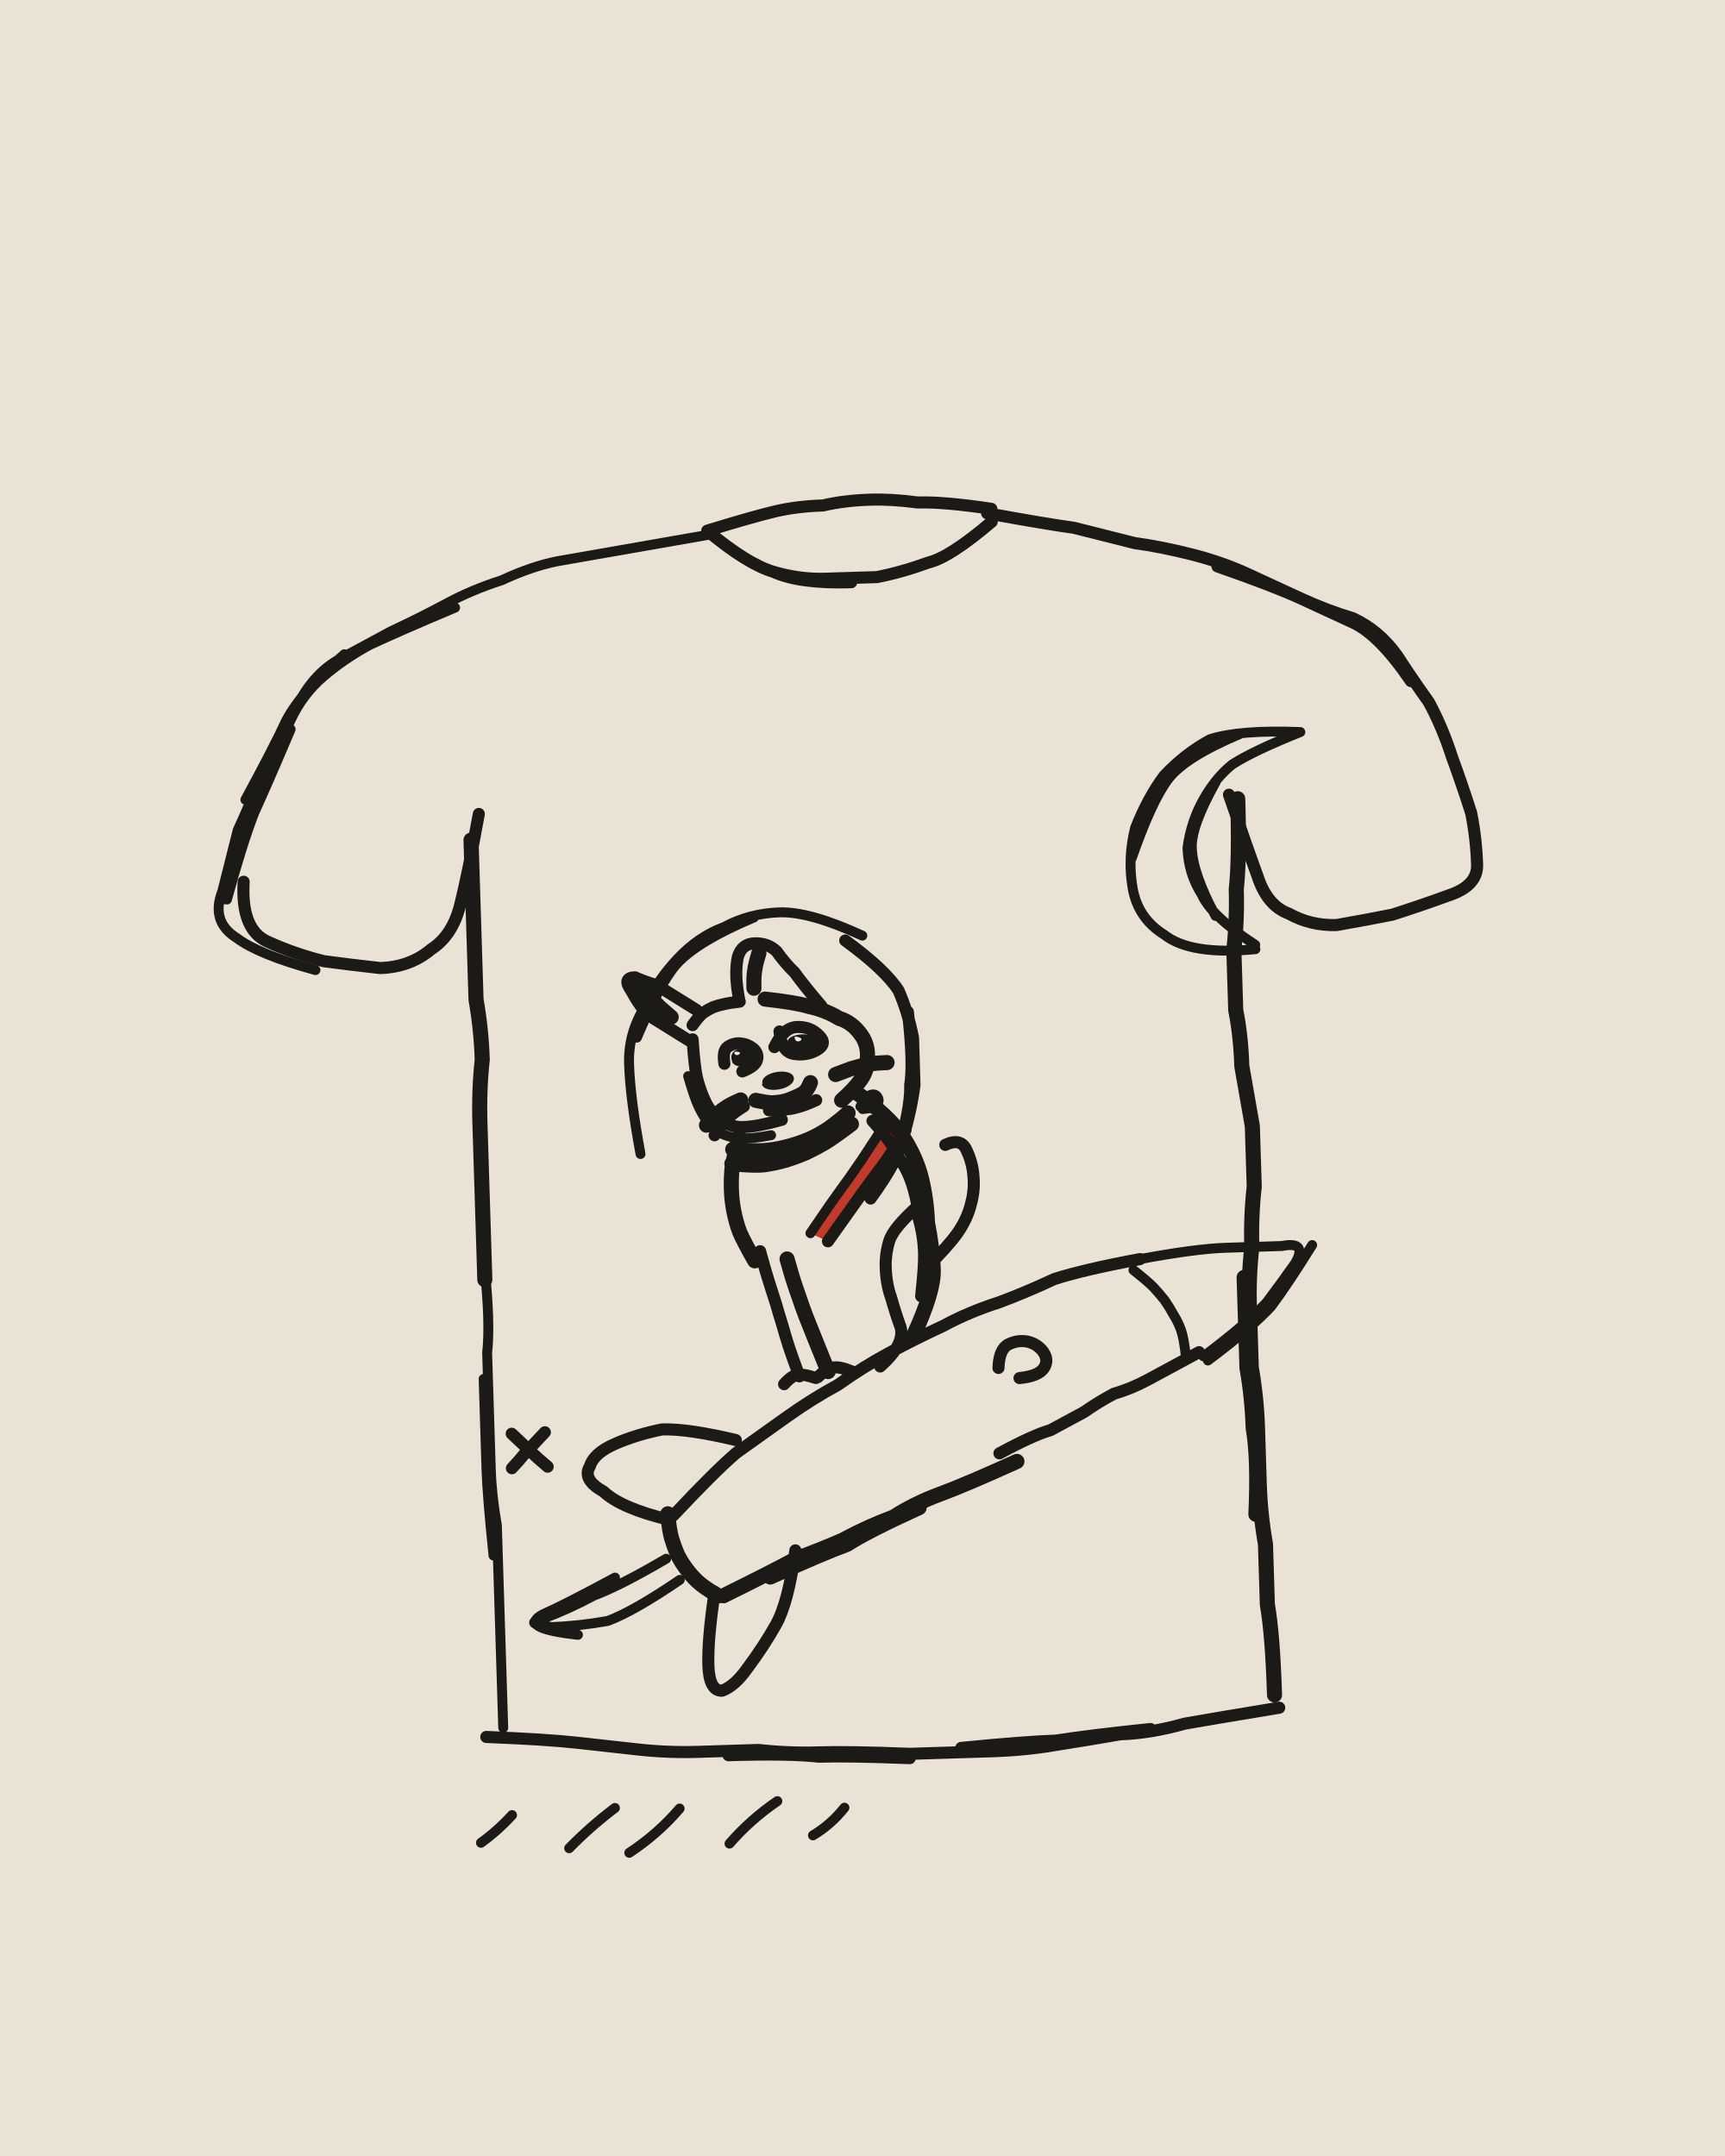
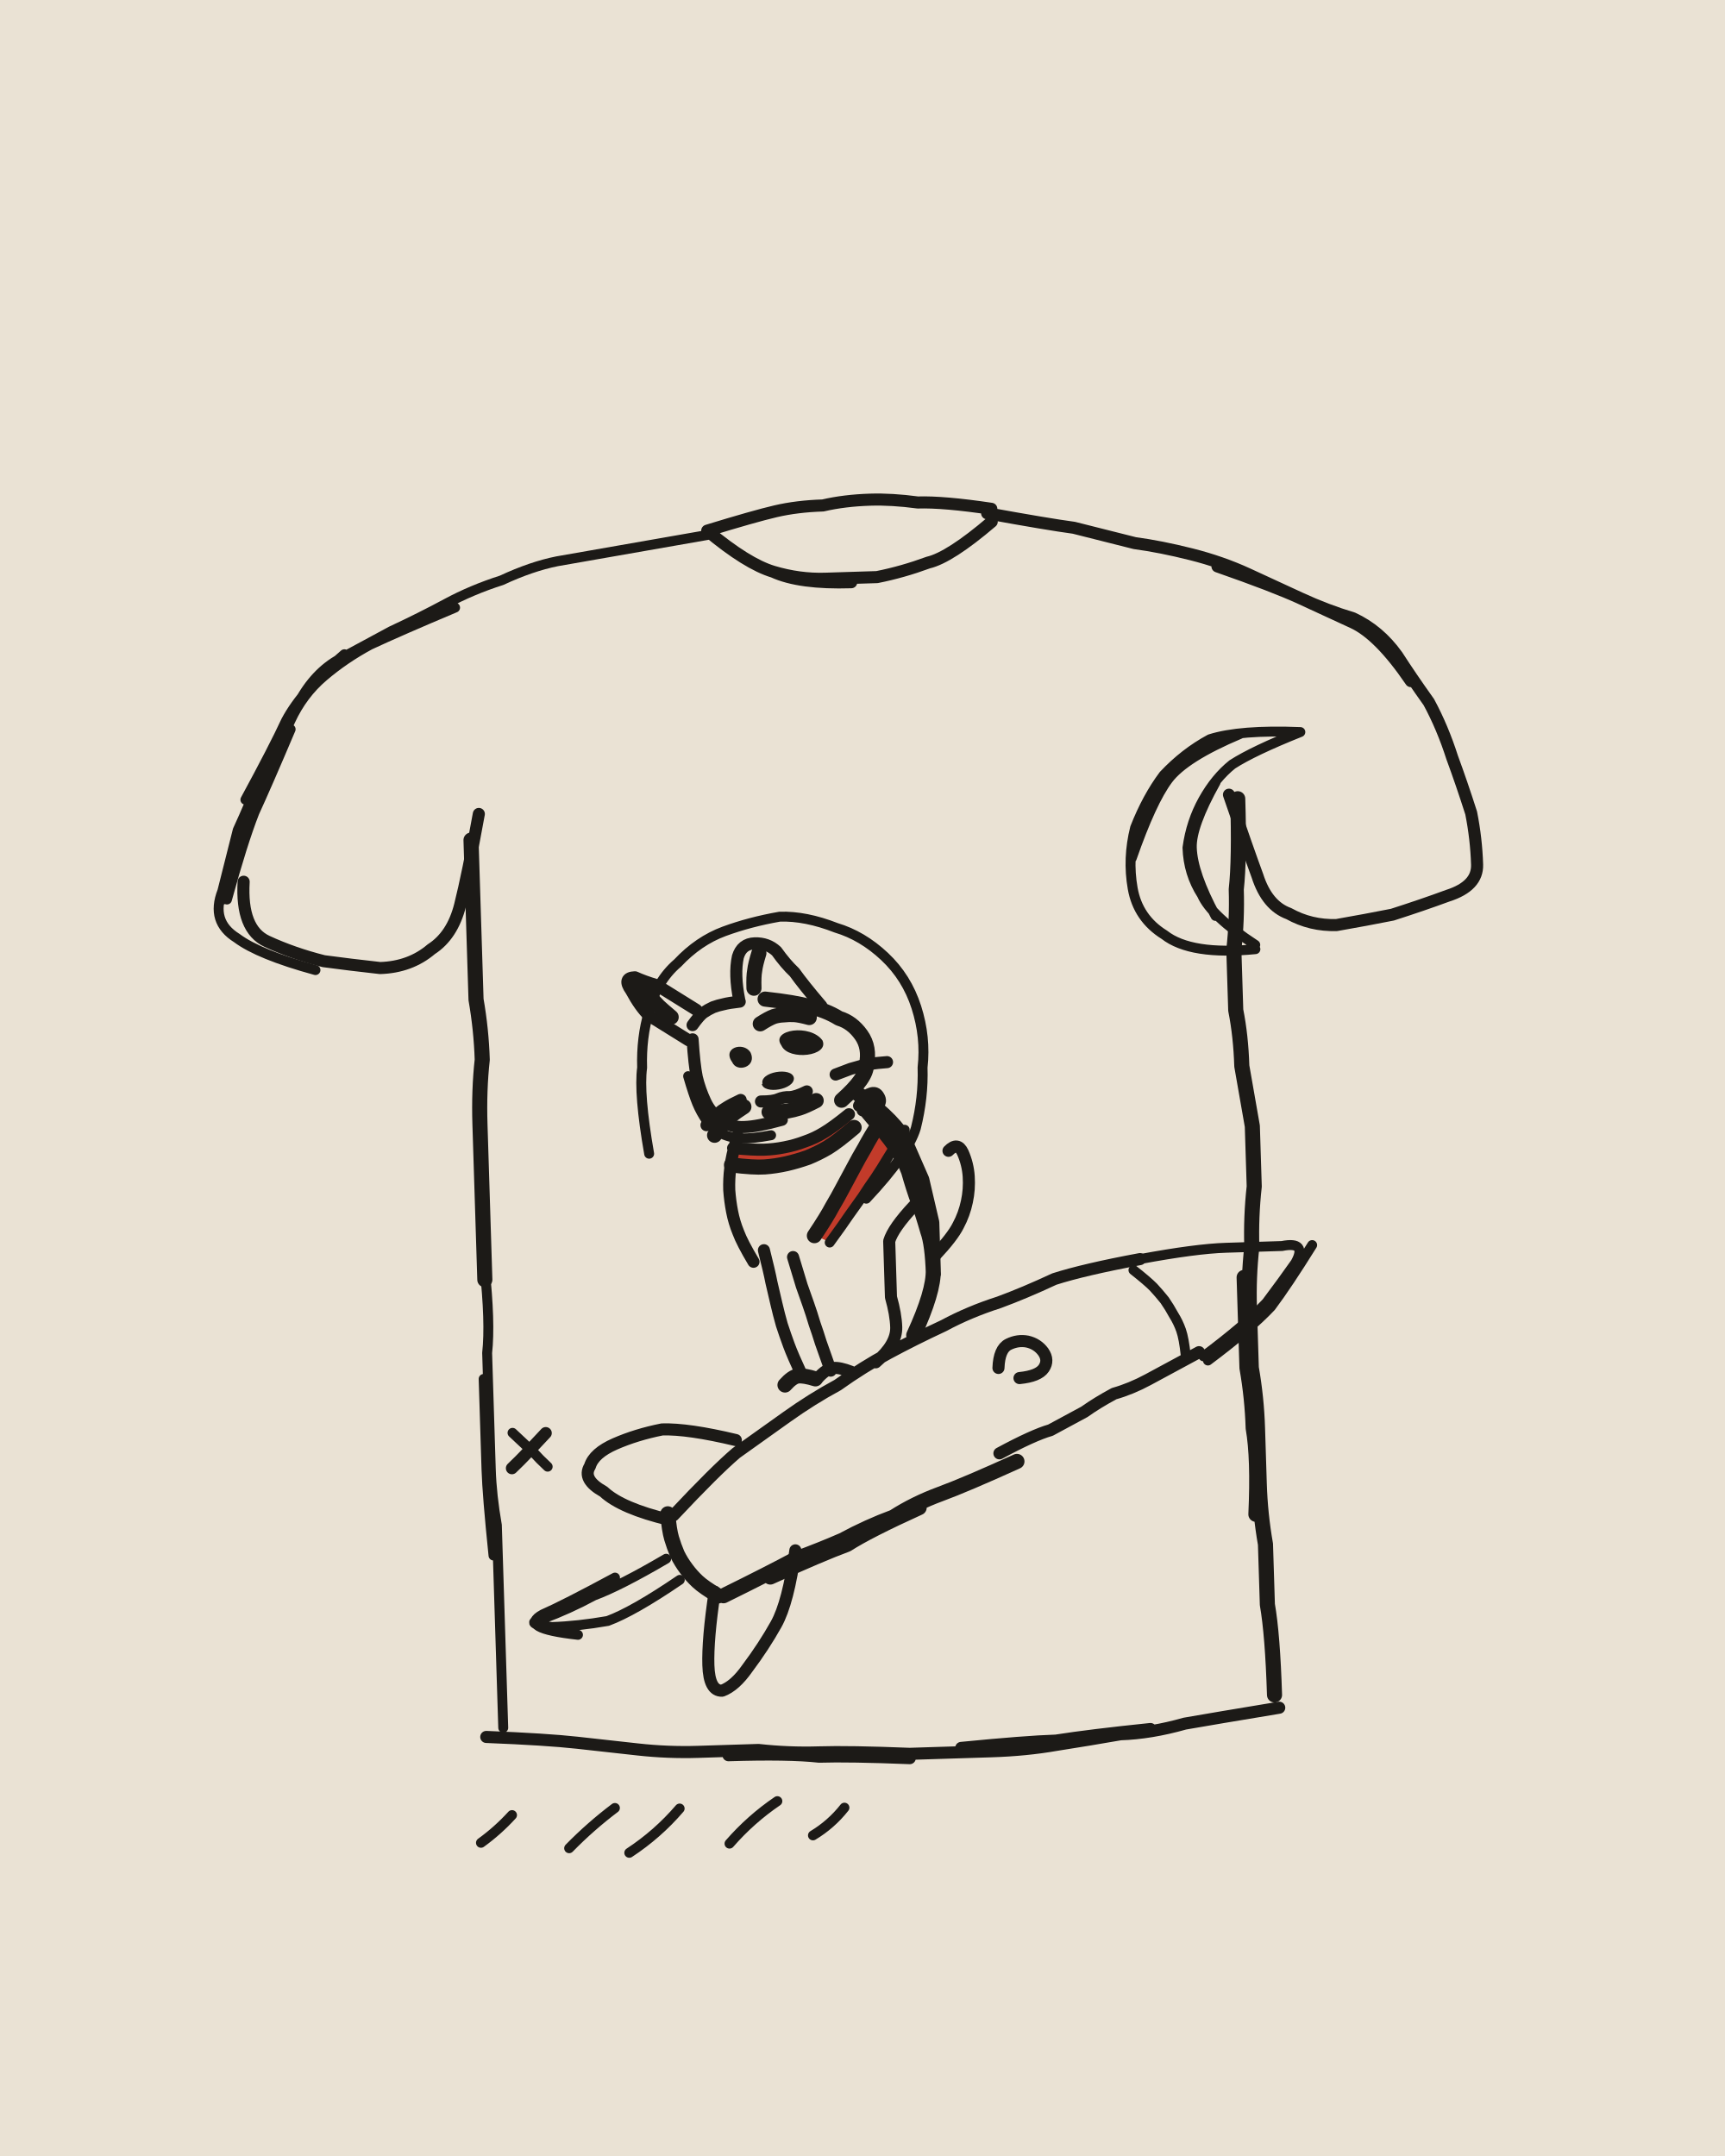
<svg xmlns="http://www.w3.org/2000/svg" viewBox="0 0 400 500" width="400" height="500">
  <path fill="#EAE2D4" d="M0 0h400v500H0z" />
  <g transform="rotate(-1.8 200 250)">
    <path fill="#C23B2A" d="M169.5 265.2C177.7 266.9 188.9 264.1 196.1 258L197.6 261.3C189.7 267.9 177.5 270.7 169.2 268.5ZM204.3 259.9C199.1 267.9 193.3 277.1 186.7 285.6L191.4 287.9C197.3 280.1 203 270.6 208.5 261.7Z" />
    <g fill="none" stroke="#1C1A17" stroke-width="2.8" stroke-linecap="round" stroke-linejoin="round">
-       <path d="M168 122q9 8 15 10 6 2 12 2 6 0 12 0 6-1 12-3 5-1 15-9M168 122q9 8 15 10 6 3 18 3M168 122q11-3 16-4 5-1 11-1 5-1 11-1 5 0 11 1 6 0 17 2M58 200q-1 11 5 14 6 3 13 5 6 1 13 2 7 0 12-4 5-3 7-10 2-7 5-21M108 400q14 1 21 2 7 1 14 2 7 1 14 1 7 0 14 0 7 1 14 1 7 0 21 1M164 406q14 0 21 1 7 0 21 1M203 407q15 0 22 0 8 0 15-1 8-1 15-2 7 0 15-2 7-1 22-3M218 406q15-1 22-1 8-1 22-2M233 120q14 3 20 4 7 2 14 4 6 1 13 3 7 2 13 5 6 3 12 6 6 3 12 5 6 3 10 9 3 5 7 11 3 6 5 13 2 6 4 13 1 6 1 12 0 5-7 7-6 2-13 4-6 1-13 2-6 0-11-3-5-2-7-9-2-6-6-19M286 134q13 5 19 8 6 3 12 6 6 3 13 14M153 350q10-10 15-14 6-4 12-8 6-4 12-7 6-4 12-7 6-3 13-6 6-3 13-5 6-2 13-5 7-2 20-4M276 316q-8 4-12 6-4 2-8 3-4 2-7 4-4 2-8 4-4 1-12 5M229.4 318.2q.3-4.4 2.5-5.4 2.2-1 4.4-.5 2.3 .6 3.6 2.5 1.3 2 0 3.8-1.3 1.8-5.7 2.1M168 333q-11-3-17-3-6 1-11 3-5 2-6 5-2 3 3 6 4 4 15 7M181 359q-2 12-5 17-3 5-7 10-3 4-6 5-3 0-3-6 0-6 2-17M160.9 239.8q.2 5.9 .7 8.8 .6 2.9 1.8 5.7 1.2 2.8 3.6 4.5 2.3 1.8 5.3 1.7 3 0 8.7-1.4M161 236.5q1.6-2.1 2.6-2.8 1.1-.7 2.3-1.2 1.2-.4 2.4-.6 1.3-.3 3.8-.5M160 240q-6-4-9-6-2-2-4-6-2-3 1-3 2 1 5 2 3 2 9 6M172 231q-1-6 0-10 1-3 4-3 3 0 5 2 2 3 4 5 2 3 6 8M178.1 256.8q2.8 .1 4.2-.1 1.4-.1 2.8-.5 1.4-.3 4-1.4M172.3 255.7q-2.1 1.2-3 2-1 .8-1.8 1.6-.8 .9-2.2 2.9M168.1 245.7q-.4-3.1 .9-3.9 1.4-.9 3-.7 1.6 .2 2.9 1.3 1.2 1.1 .8 2.6-.4 1.5-3.5 2.6M179.8 242.2q2.3-4.5 5.4-4.5 3.1 0 5 2.1 2 2-.6 3.4-2.5 1.3-5.4 .7-2.8-.6-3.1-5.3M202 260q5 6 6 9 2 3 3 7 1 4 1 7 1 4 1 8 0 3-1 10M212 280q-6 5-7 8-1 3-1 6 0 4 1 7 1 4 2 7 1 4-5 9M175 289.4q1.2 5 1.9 7.4 .7 2.5 1.4 4.9 .6 2.4 1.3 4.9 .6 2.4 1.3 4.9 .7 2.4 2.3 7.2M179.6 320.4q1.9-2 3.3-2.1 1.4-.1 4.1 .9M187.5 319q2.1-2 3.6-2.1 1.5-.2 4.2 1M215.9 292.1q4.3-4.2 5.9-6.8 1.7-2.6 2.5-5.6 .9-3 .7-6.1-.1-3.1-1.4-6.1-1.2-3-4.9-1.4M209.6 262.4q-2.9 4.4-4.4 6.5-1.6 2.1-3.3 4.2-1.6 2-3.2 4.1-1.6 2.1-3.2 4.2-1.6 2.1-4.7 6.2M197 218q9 7 12 12 2 5 3 11 0 6 0 11-1 6-3 12-1 5-8 14M211 235q1 12 0 17 0 6-4 17M116.1 329.9q2 2 3 3 1 1 2 2 1 1 3.1 2.9M123.8 329.8q-2 2-3 3-1 1-2 2-.9 1.1-2.9 3.1" />
-       <path stroke-width="2.3" d="M168 123q-14 2-21 3-7 1-14 2-6 1-13 4-7 2-13 5-6 3-13 6-6 3-12 6-6 3-10 10-3 6-6 12-3 7-6 13-2 6-7 20M70 165q-6 13-9 19-3 7-7 20M109 138q-13 5-20 8-6 3-11 7-5 4-8 10-3 6-7 12-3 7-6 13-2 7-4 14-3 7 3 11 5 4 18 8M83 148q-10 8-14 15-3 6-10 18M111 291q1 13 0 20 0 7 0 13 0 7 0 14 0 6 1 13 0 7 0 13 0 7 0 14 0 7 0 20M110 317q0 14 0 21 0 6 1 20M304 173q-14-1-21 1-6 3-11 8-4 5-7 12-2 7-1 14 1 7 7 11 6 5 21 4M290 173q-13 5-17 10-4 5-9 18M292 222q-10-7-12-12-3-5-3-11 1-6 4-11 3-5 7-8 5-3 16-7M283 215q-5-10-5-16 0-5 6-15M263 294q13-2 20-2 6 0 13 0 6-1 3 4-3 4-7 9-5 5-15 12M303 292q-6 9-10 14-5 5-15 12M261.4 296.5q3.1 2.6 4.5 4.1 1.3 1.5 2.5 3.1 1.1 1.7 2 3.5 1 1.7 1.6 3.6 .6 1.9 .9 5.9M151 360q-11 6-17 8-6 3-12 5-5 1 2 2 6 0 13-1 6-2 17-9M139 364q-12 6-17 8-6 3 8 5M159.6 248.3q1.1 4.3 1.9 6.4 .8 2.1 2.1 4.1 1.3 2 3.4 3.1 2.2 1.1 4.6 1.2 2.3 .2 6.8-.5M205.3 260.3q-3 4.3-4.5 6.4-1.5 2.2-3.1 4.3-1.5 2.1-3.1 4.1-1.6 2.1-3.2 4.2-1.5 2.1-4.6 6.3M199.3 256.6q1.3-2.2 2.4-2.6 1.2-.4 1.7 .6 .5 .9-.4 1.7-.8 .8-3.2 .9M148 266q-2-13-2-21 0-7 4-13 3-6 8-11 5-5 11-7 6-3 13-3 7 0 19 6M148 239q6-13 10-17 5-5 18-10M106 424.5q4-2.7 7.4-6.2M126.4 426.4q5.1-4.9 10.9-9M140.3 427.9q6.7-4.1 12-9.9M163.6 426.5q5.1-5.5 11.4-9.5M183 425.2q4.3-2.4 7.5-6.2" />
-       <path stroke-width="3.5" d="M111 192q0 15 0 22 0 7 0 15 1 7 1 14-1 7-1 15 0 7 0 14 0 8 0 22M289 188q0 14-1 21 0 7-1 14 0 7 0 14 1 6 1 13 1 7 2 14 0 7 0 14-1 7-1 14-1 7-1 14 0 7 0 14 1 7 1 14 0 7 0 13 0 7 1 14 0 7 0 14 1 7 1 21M287 299q0 14 0 21 1 7 1 14 1 7 0 20M233 340q-12 5-18 7-6 2-11 5-6 2-12 5-5 2-11 4-6 3-17 8M210 350q-12 5-17 8-6 2-18 7M151.7 349.6q.2 3.8 .7 5.7 .5 1.9 1.2 3.7 .8 1.8 2 3.5 1.1 1.6 2.5 3 1.4 1.4 4.7 3.5M178 231q7 1 10 2 4 1 7 3 3 1 5 4 2 3 1 7 0 3-6 8M156.1 234.5q-1.9-1.7-2.8-2.6-.8-.9-1.7-1.9-.8-.9-2.3-2.9M175.5 228.4q0-2.8 .3-4.1 .2-1.4 1.1-4M175.1 254.4q2.4 .6 3.7 .7 1.3 0 2.5-.2 1.2-.2 2.4-.7 1.2-.4 2.3-1 1.1-.6 1.9-2.5M171.6 254.2q-2.3 .9-3.4 1.6-1 .6-2 1.4-1 .8-2.7 2.6M193.8 249q2.3-.8 3.5-1.2 1.2-.3 2.4-.6 1.2-.3 2.4-.4 1.2-.2 3.7-.2M171 262.8q-1.5 4.7-1.9 7.2-.3 2.4-.3 4.9 0 2.5 .4 5 .4 2.5 1.2 4.9 .9 2.3 3.3 6.8M198 253q8 6 11 11 3 5 4 10 1 5 1 10 1 6 1 11 0 5-5 15M181.2 291.4q1.1 4.5 1.8 6.7 .7 2.3 1.4 4.5 .7 2.2 1.5 4.3 .8 2.2 1.6 4.4 .8 2.2 2.4 6.5M169.4 265.6q4.8 .6 7.2 .5 2.5-.1 4.8-.6 2.4-.5 4.7-1.3 2.3-.8 4.4-2 2.1-1.1 5.9-4.2M169.1 268.9q5 .7 7.5 .5 2.6-.3 5-.9 2.5-.7 4.8-1.6 2.3-1 4.5-2.2 2.1-1.2 6.2-4.1" />
+       <path d="M168 122q9 8 15 10 6 2 12 2 6 0 12 0 6-1 12-3 5-1 15-9M168 122q9 8 15 10 6 3 18 3M168 122q11-3 16-4 5-1 11-1 5-1 11-1 5 0 11 1 6 0 17 2M58 200q-1 11 5 14 6 3 13 5 6 1 13 2 7 0 12-4 5-3 7-10 2-7 5-21M108 400q14 1 21 2 7 1 14 2 7 1 14 1 7 0 14 0 7 1 14 1 7 0 21 1M164 406q14 0 21 1 7 0 21 1M203 407q15 0 22 0 8 0 15-1 8-1 15-2 7 0 15-2 7-1 22-3M218 406q15-1 22-1 8-1 22-2M233 120q14 3 20 4 7 2 14 4 6 1 13 3 7 2 13 5 6 3 12 6 6 3 12 5 6 3 10 9 3 5 7 11 3 6 5 13 2 6 4 13 1 6 1 12 0 5-7 7-6 2-13 4-6 1-13 2-6 0-11-3-5-2-7-9-2-6-6-19M286 134q13 5 19 8 6 3 12 6 6 3 13 14M153 350q10-10 15-14 6-4 12-8 6-4 12-7 6-4 12-7 6-3 13-6 6-3 13-5 6-2 13-5 7-2 20-4M276 316q-8 4-12 6-4 2-8 3-4 2-7 4-4 2-8 4-4 1-12 5M229.4 318.2q.3-4.4 2.5-5.4 2.2-1 4.4-.5 2.3 .6 3.6 2.5 1.3 2 0 3.8-1.3 1.8-5.7 2.1M168 333q-11-3-17-3-6 1-11 3-5 2-6 5-2 3 3 6 4 4 15 7M181 359q-2 12-5 17-3 5-7 10-3 4-6 5-3 0-3-6 0-6 2-17M160.9 239.8q.2 5.9 .7 8.8 .6 2.9 1.8 5.7 1.2 2.8 3.6 4.5 2.3 1.8 5.3 1.7 3 0 8.7-1.4M161 236.5q1.6-2.1 2.6-2.8 1.1-.7 2.3-1.2 1.2-.4 2.4-.6 1.3-.3 3.8-.5M160 240q-6-4-9-6-2-2-4-6-2-3 1-3 2 1 5 2 3 2 9 6M172 231q-1-6 0-10 1-3 4-3 3 0 5 2 2 3 4 5 2 3 6 8M171.6 254.2q-2.3 1-3.3 1.6-1.1 .6-2.1 1.4-1 .8-2.7 2.6M193.8 249q2.3-.8 3.5-1.2 1.2-.3 2.4-.6 1.2-.3 2.4-.4 1.2-.2 3.7-.3M176.3 254.7q2.8 .1 4-.4 1.3-.5 2.7-.4 1.4 0 4-1.2M170.6 262.6q-1.6 4.8-1.9 7.3-.4 2.5-.4 5.1 .1 2.5 .5 5 .4 2.5 1.3 4.9 .8 2.4 3.3 6.9M211 280q-5 5-6 8 0 3 0 6 0 4 0 7 1 4 1 7 0 4-5 8M175.9 289.2q1.1 5 1.5 7.5 .5 2.5 1 5 .5 2.5 1.1 4.9 .7 2.4 1.5 4.8 .8 2.4 2.8 7.1M182.6 291q1.2 4.5 1.8 6.7 .7 2.2 1.4 4.4 .7 2.2 1.3 4.5 .7 2.2 1.3 4.4 .7 2.2 2.1 6.6M187.6 319.1q2-2 3.5-2.1 1.5-.1 4.1 1M215.5 291.7q4.2-4.2 5.6-6.8 1.5-2.6 2.2-5.5 .7-2.8 .6-5.8-.1-2.9-1.2-5.6-1.1-2.6-3.3-.5M169.5 265.3q4.7 .6 7.1 .6 2.4 0 4.8-.4 2.5-.4 4.8-1.2 2.3-.7 4.4-1.9 2.2-1.2 6-4.1M199 256.4q1.3-2.3 2.7-2.7 1.3-.5 1.9 .7 .7 1.2-.3 2.1-1 1-3.5 1M124 330q-2 2-3 3-1 1-2 2-1 1-3.1 2.9" />
+       <path stroke-width="2.3" d="M168 123q-14 2-21 3-7 1-14 2-6 1-13 4-7 2-13 5-6 3-13 6-6 3-12 6-6 3-10 10-3 6-6 12-3 7-6 13-2 6-7 20M70 165q-6 13-9 19-3 7-7 20M109 138q-13 5-20 8-6 3-11 7-5 4-8 10-3 6-7 12-3 7-6 13-2 7-4 14-3 7 3 11 5 4 18 8M83 148q-10 8-14 15-3 6-10 18M111 291q1 13 0 20 0 7 0 13 0 7 0 14 0 6 1 13 0 7 0 13 0 7 0 14 0 7 0 20M110 317q0 14 0 21 0 6 1 20M304 173q-14-1-21 1-6 3-11 8-4 5-7 12-2 7-1 14 1 7 7 11 6 5 21 4M290 173q-13 5-17 10-4 5-9 18M292 222q-10-7-12-12-3-5-3-11 1-6 4-11 3-5 7-8 5-3 16-7M283 215q-5-10-5-16 0-5 6-15M263 294q13-2 20-2 6 0 13 0 6-1 3 4-3 4-7 9-5 5-15 12M303 292q-6 9-10 14-5 5-15 12M261.4 296.5q3.1 2.6 4.5 4.1 1.3 1.5 2.5 3.1 1.1 1.7 2 3.5 1 1.7 1.6 3.6 .6 1.9 .9 5.9M151 360q-11 6-17 8-6 3-12 5-5 1 2 2 6 0 13-1 6-2 17-9M139 364q-12 6-17 8-6 3 8 5M159.6 248.3q1.1 4.3 1.9 6.4 .8 2.1 2.1 4.1 1.3 2 3.4 3.1 2.2 1.1 4.6 1.2 2.3 .2 6.8-.5M209.4 262.3q-2.8 4.4-4.3 6.6-1.4 2.2-2.9 4.3-1.6 2.1-3.1 4.3-1.6 2.1-3.2 4.2-1.5 2.1-4.7 6.2M150 266q-2-14-1-20 0-7 2-13 2-7 7-11 5-5 11-7 6-2 13-3 6 0 13 3 6 2 11 7 5 5 7 12 2 7 1 14 0 7-2 14-2 6-12 16M116.3 329.7q2 2 3 3 1 1 2 2 .9 1.1 2.9 3.1M106 424.5q4-2.7 7.4-6.2M126.4 426.4q5.1-4.9 10.9-9M140.3 427.9q6.7-4.1 12-9.9M163.6 426.5q5.1-5.5 11.4-9.5M183 425.2q4.3-2.4 7.5-6.2" />
+       <path stroke-width="3.5" d="M111 192q0 15 0 22 0 7 0 15 1 7 1 14-1 7-1 15 0 7 0 14 0 8 0 22M289 188q0 14-1 21 0 7-1 14 0 7 0 14 1 6 1 13 1 7 2 14 0 7 0 14-1 7-1 14-1 7-1 14 0 7 0 14 1 7 1 14 0 7 0 13 0 7 1 14 0 7 0 14 1 7 1 21M287 299q0 14 0 21 1 7 1 14 1 7 0 20M233 340q-12 5-18 7-6 2-11 5-6 2-12 5-5 2-11 4-6 3-17 8M210 350q-12 5-17 8-6 2-18 7M151.7 349.6q.2 3.8 .7 5.7 .5 1.9 1.2 3.7 .8 1.8 2 3.5 1.1 1.6 2.5 3 1.4 1.4 4.7 3.5M178 231q7 1 10 2 4 1 7 3 3 1 5 4 2 3 1 7 0 3-6 8M156.1 234.5q-1.9-1.7-2.8-2.6-.8-.9-1.7-1.9-.8-.9-2.3-2.9M175.5 228.4q0-2.8 .3-4.1 .2-1.4 1.1-4M178.1 257.2q2.8 .1 4.3-.1 1.4-.2 2.8-.6 1.4-.4 3.9-1.6M172.3 255.8q-2 1.2-3 2-.9 .7-1.7 1.6-.9 .8-2.3 2.8M176.7 236.7q2-1.2 3.2-1.6 1.1-.3 2.3-.3 1.2-.1 2.4 0 1.2 .1 3.5 .8M198 253q8 6 11 11 2 5 4 10 1 5 2 10 0 6 0 11 0 5-5 15M201 258q4 5 6 8 2 3 3 6 1 4 2 7 1 3 2 7 1 3 1 10M179.8 320.6q1.8-1.9 3.1-2 1.4-.1 4 .8M169 269.2q5.1 .8 7.7 .7 2.5-.1 5.1-.6 2.5-.5 5-1.3 2.4-.9 4.6-2.1 2.3-1.3 6.3-4.5M204.2 259.6q-2.9 4.3-4.2 6.6-1.4 2.2-2.7 4.5-1.3 2.3-2.6 4.5-1.3 2.3-2.7 4.5-1.3 2.3-4.3 6.5" />
    </g>
-     <path fill="#1C1A17" d="M176.8 250.7C176 247.8 183.8 246.8 184.1 249.5C184.2 252.2 177 253.2 176.6 250.6ZM170.7 245C169.3 242.7 173.7 241.5 174.9 243.9C175.8 246.1 171.5 247.2 170.6 244.8ZM184 242C183 239.4 189.2 238.7 190.5 241.2C191.4 243.5 185 244.1 184.1 242.2ZM170 245.4C168.6 242.3 173.3 241.1 174.7 243.8C175.8 246.5 171.2 247.5 169.8 245.3ZM183.2 241.9C181.3 239.3 188.7 238.4 190.3 241C191.2 243.4 184.8 244.7 183.2 241.9Z" />
-     <path fill="#F4EFE6" d="M170.6 243.4C170.1 243 171 242.8 171.8 243.2C171.8 243.7 170.9 244.1 170.5 243.4ZM184.6 240.3C184.2 239.7 185.4 239.9 186.1 240.4C186.3 241 184.9 241.4 184.7 240.6Z" />
+     <path fill="#1C1A17" d="M176.8 250.7C176 247.8 183.8 246.8 184.1 249.5C184.2 252.2 177 253.2 176.6 250.6ZM170 245.5C167.5 242 172.6 240.6 174.2 243.2C175.8 246.7 170.8 248 169.9 245.3ZM181.4 241.8C179 238.1 188.3 237 191 241C192.5 244.7 183.1 245.5 181.5 242Z" />
  </g>
</svg>
